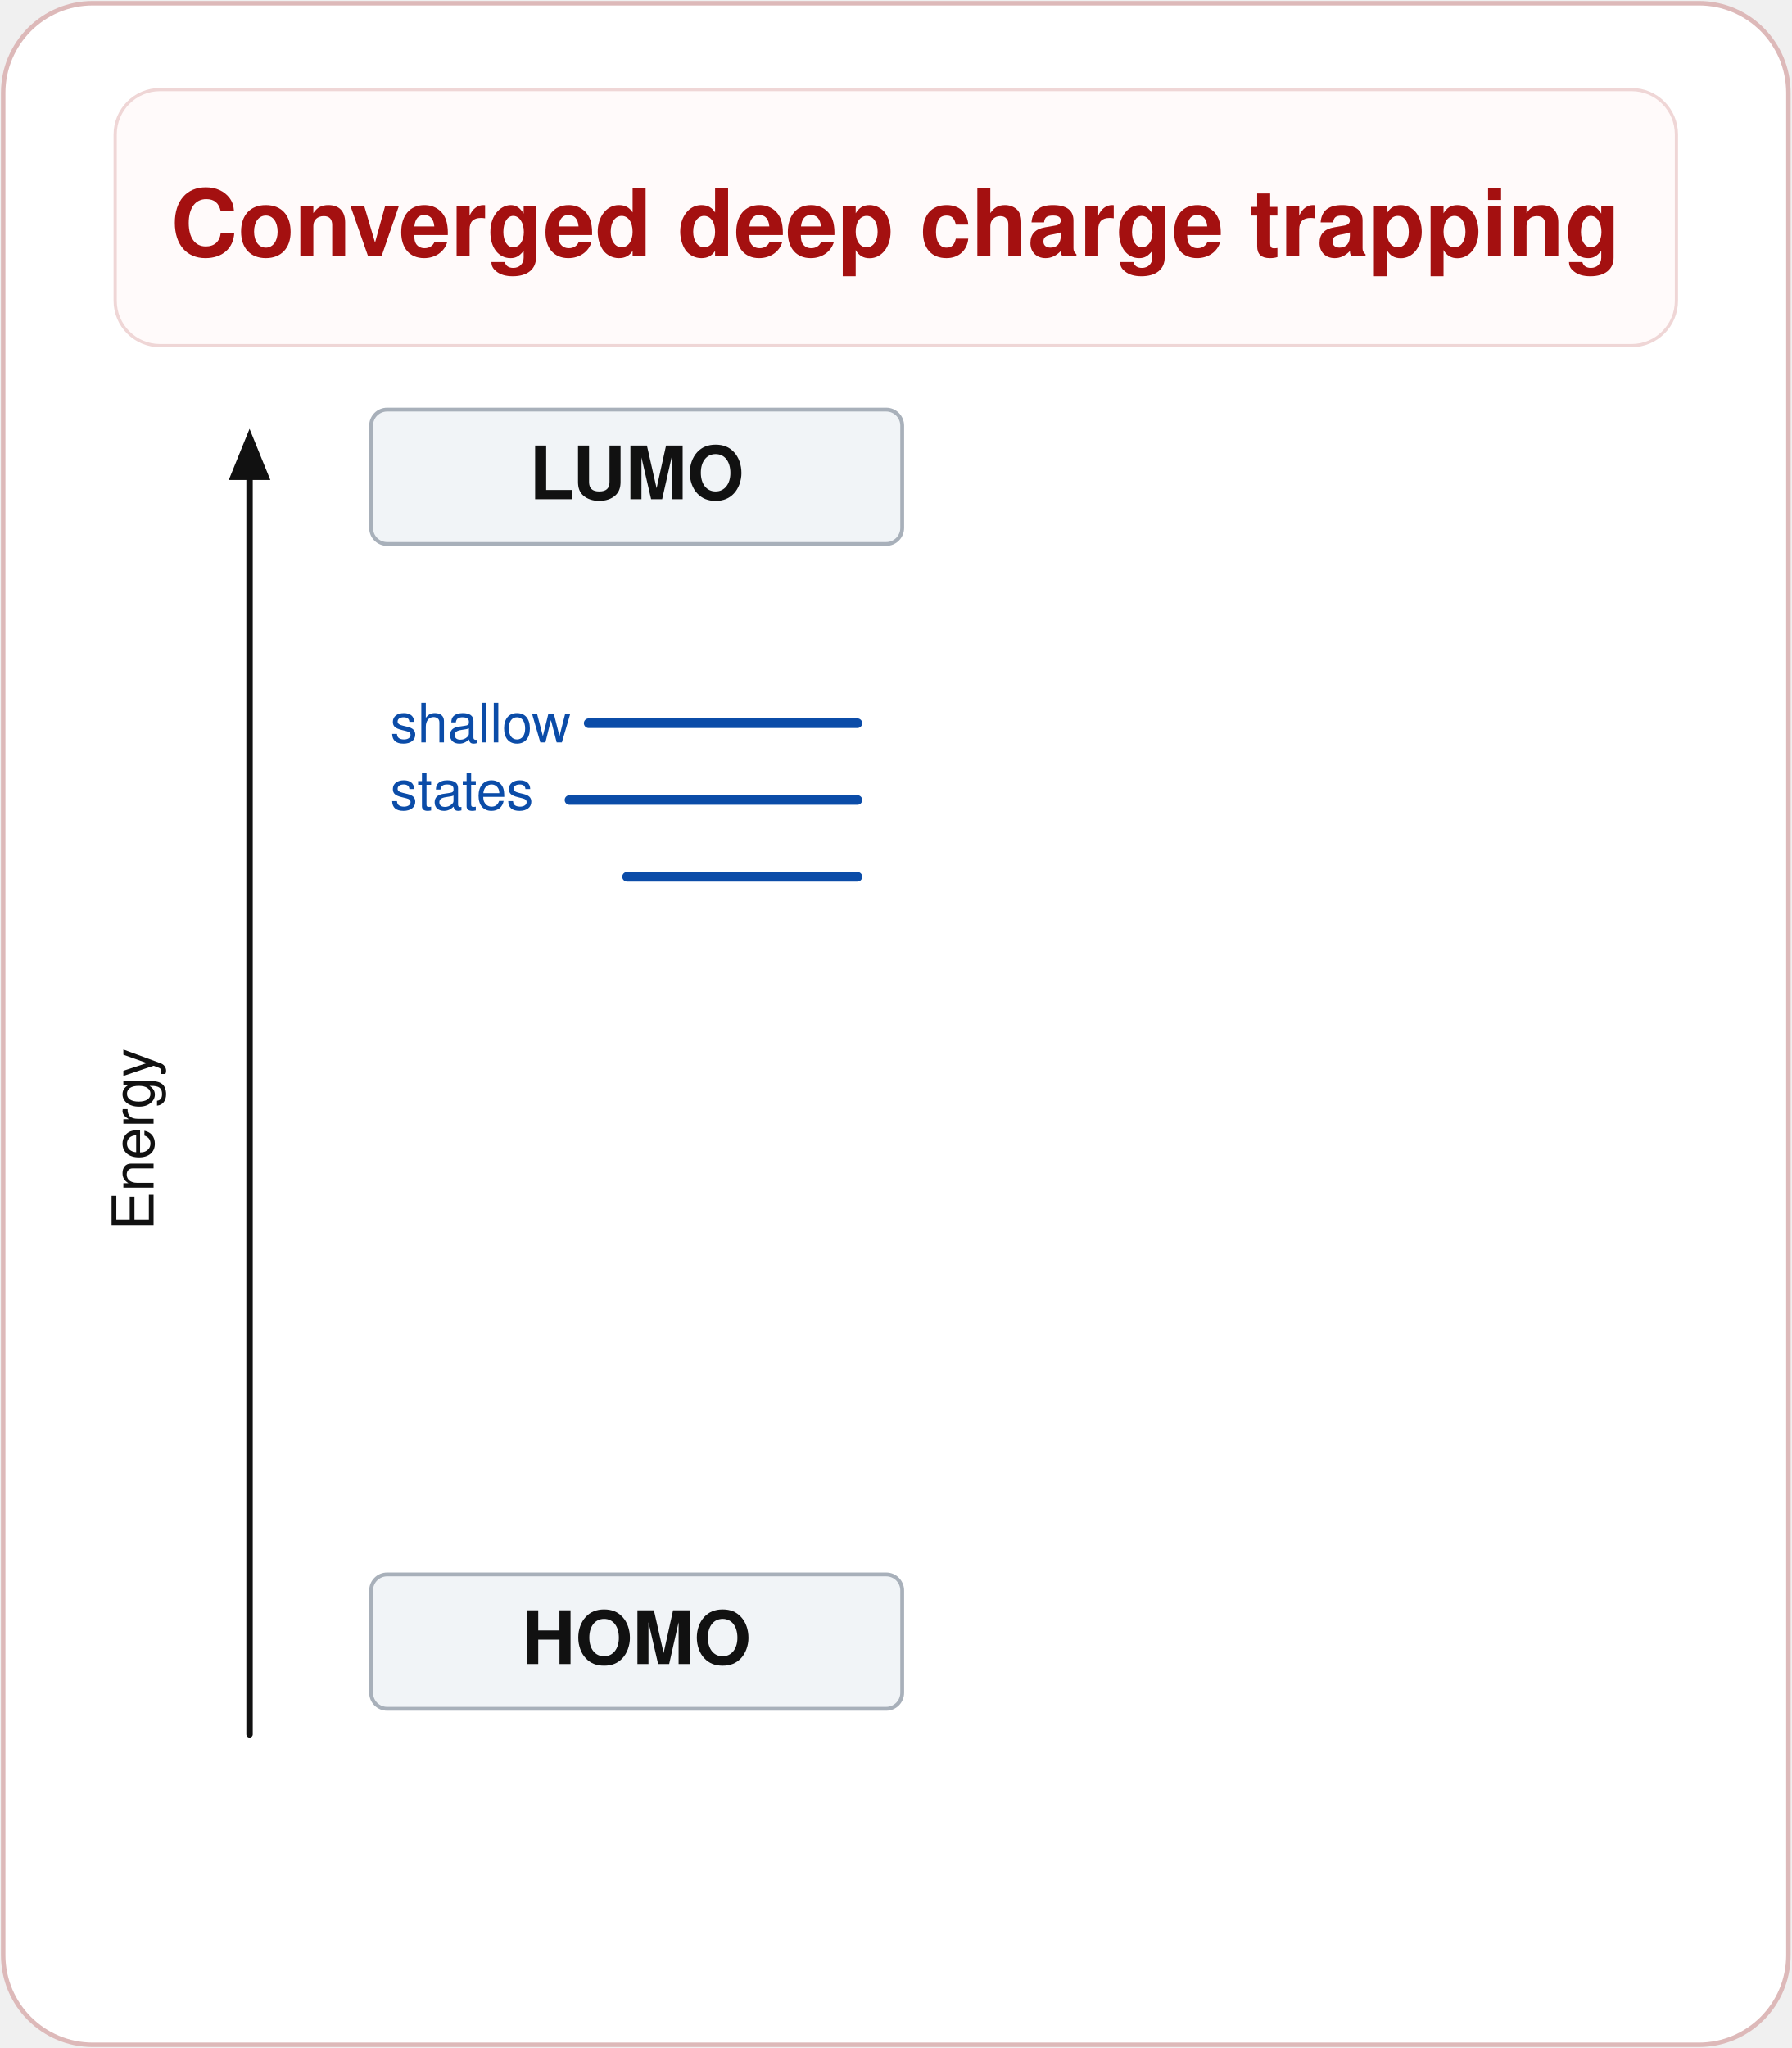
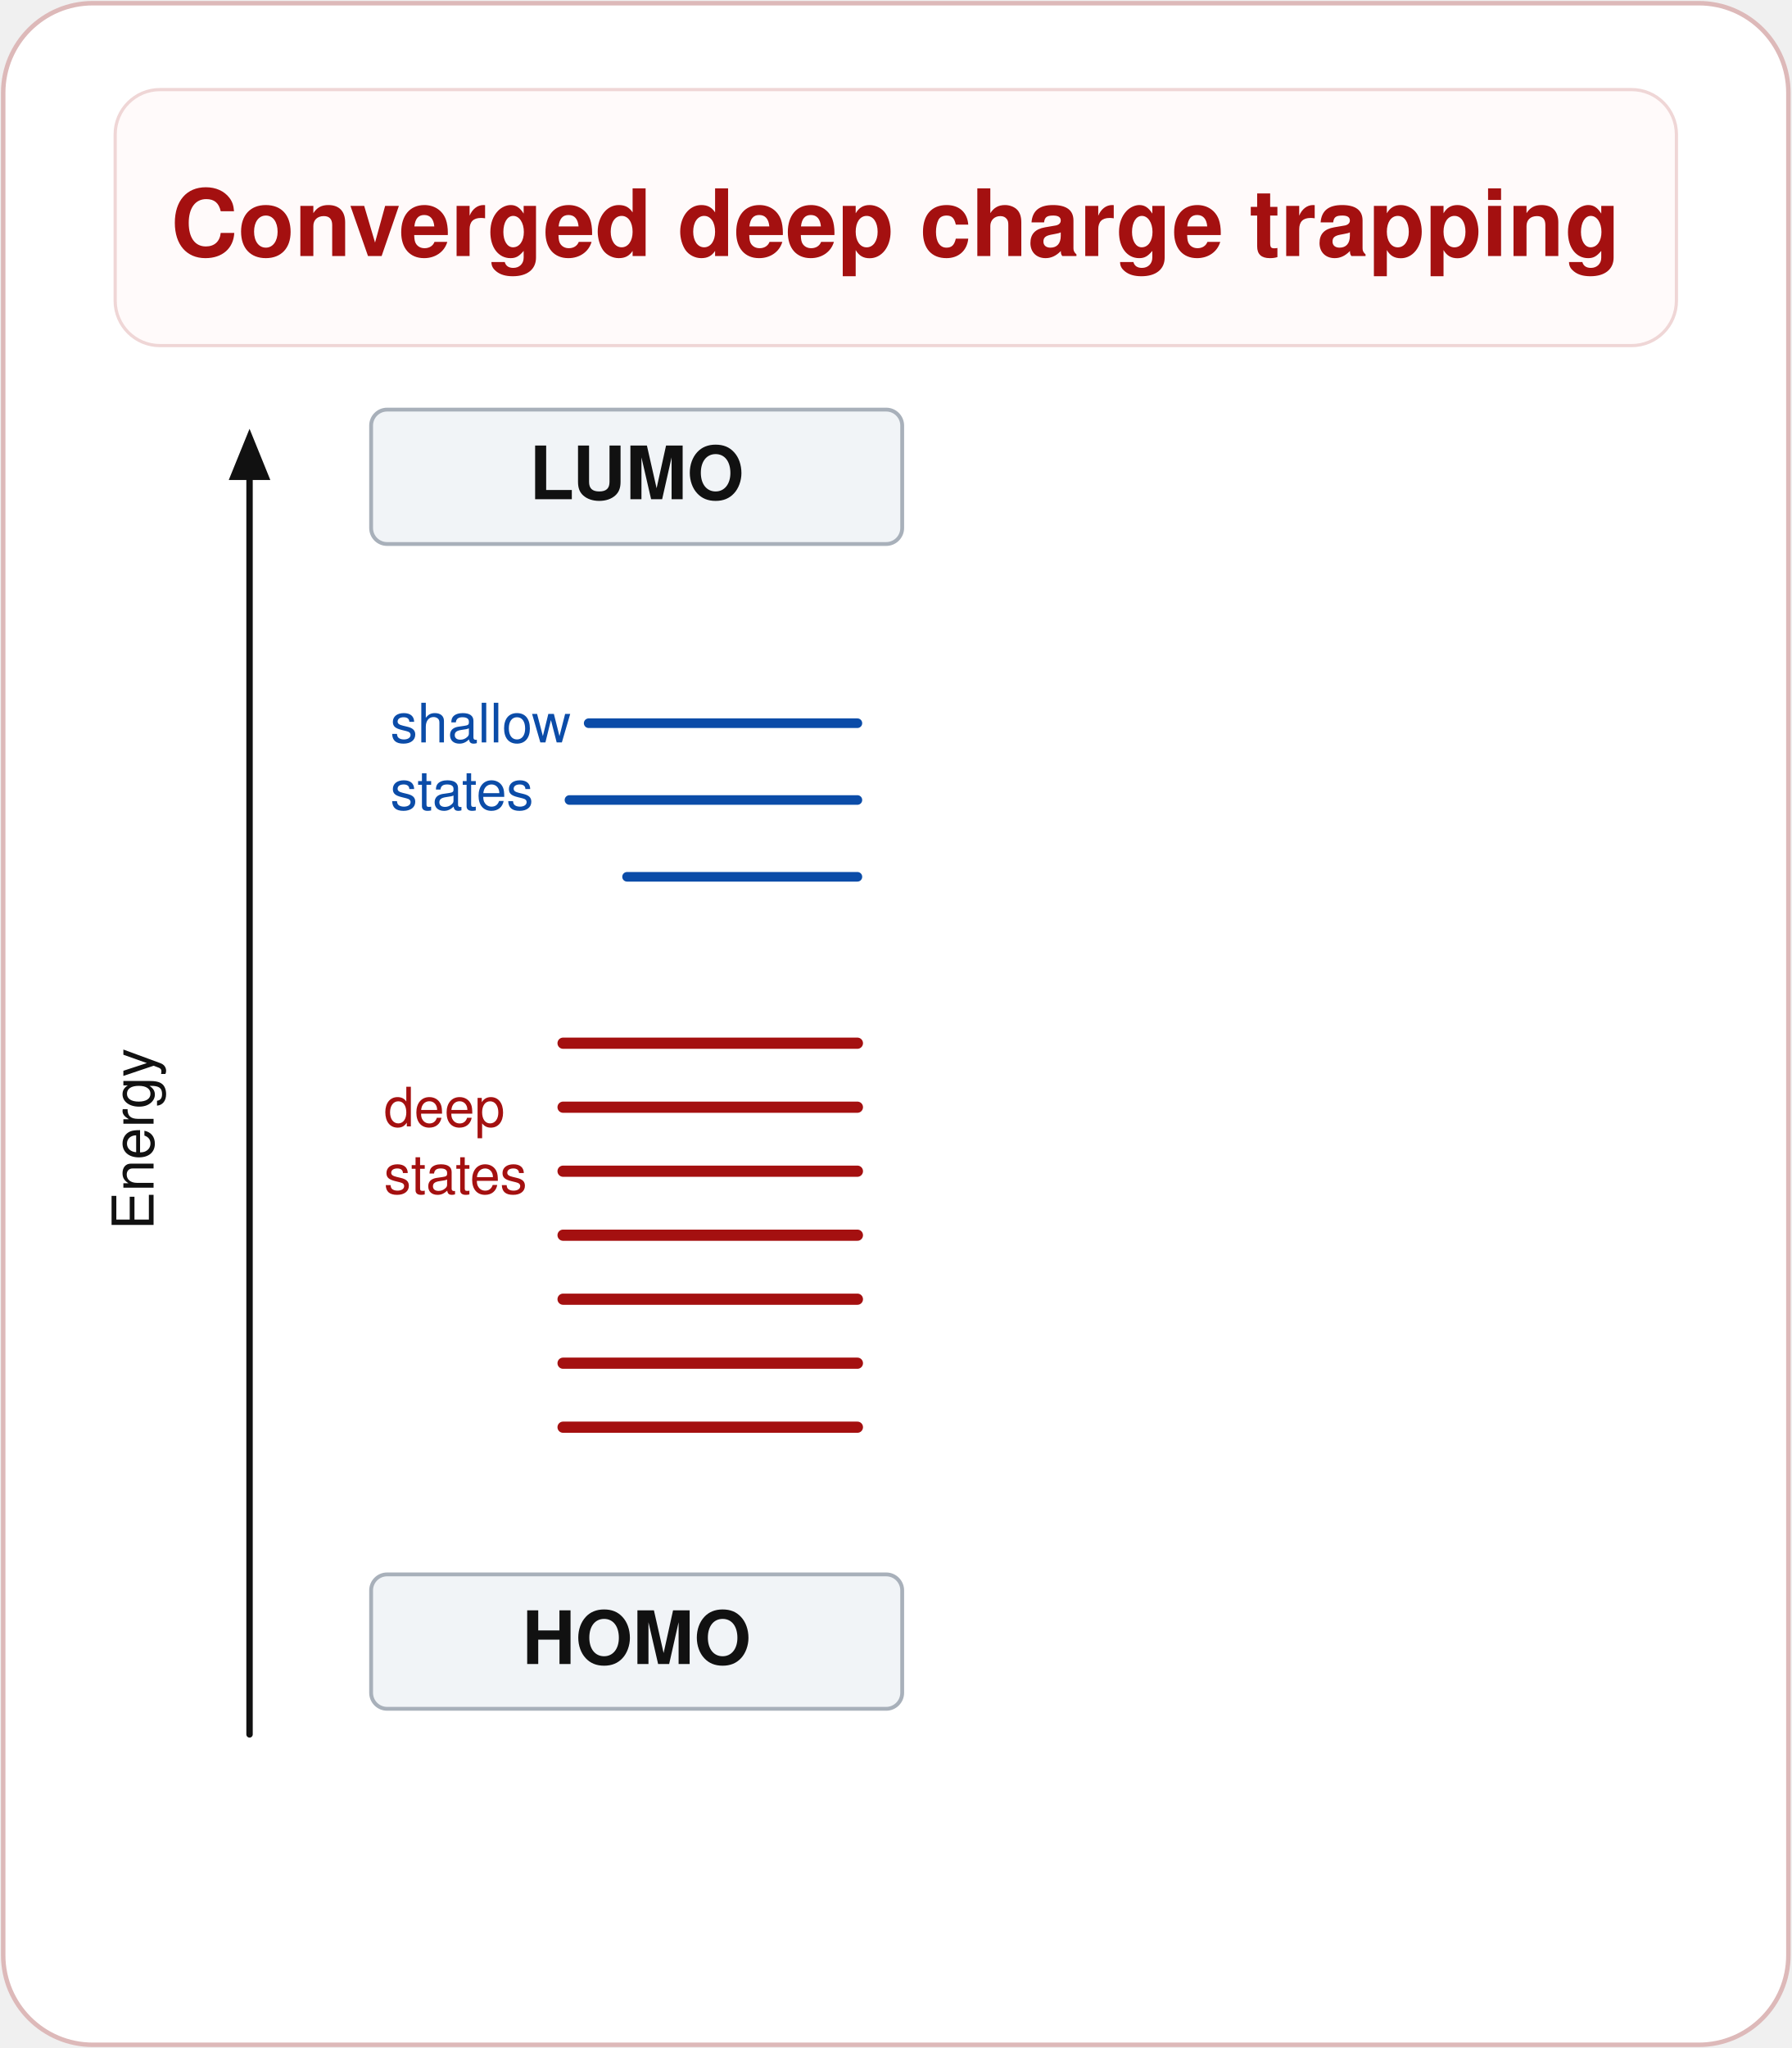
<svg xmlns="http://www.w3.org/2000/svg" width="560" height="640" viewBox="0 0 560 640">
  <defs>
</defs>
  <rect x="1" y="1" width="558" height="638" rx="28" ry="28" fill="#ffffff" stroke="#ddb9b9" stroke-width="1.4" />
  <rect x="36" y="28" width="488" height="80" rx="14" ry="14" fill="#fffafa" stroke="#efd6d6" stroke-width="1.0" />
  <text x="280.0" y="80" font-size="29" fill="#a41010" font-family="Helvetica, Arial, sans-serif" text-anchor="middle" font-weight="700">Converged deep charge trapping</text>
  <path d="M78,542 L78.0,150.0" stroke="#111111" stroke-width="2.0" stroke-linecap="round" opacity="1.0" />
  <path d="M78,134 L71.5,150.0 L84.5,150.0 Z" fill="#111111" opacity="1.0" />
  <text x="0" y="0" font-size="18" fill="#111111" font-family="Helvetica, Arial, sans-serif" transform="translate(48 356) rotate(-90)" text-anchor="middle">Energy</text>
  <rect x="116" y="128" width="166" height="42" rx="5" ry="5" fill="#f1f4f7" stroke="#a8b0ba" stroke-width="1.2" />
  <text x="199" y="156" font-size="23" fill="#111111" font-family="Helvetica, Arial, sans-serif" text-anchor="middle" font-weight="700">LUMO</text>
  <rect x="116" y="492" width="166" height="42" rx="5" ry="5" fill="#f1f4f7" stroke="#a8b0ba" stroke-width="1.2" />
  <text x="199" y="520" font-size="23" fill="#111111" font-family="Helvetica, Arial, sans-serif" text-anchor="middle" font-weight="700">HOMO</text>
  <text x="122" y="232" font-size="17" fill="#0b4ca8" font-family="Helvetica, Arial, sans-serif" text-anchor="start">shallow</text>
  <text x="122" y="253" font-size="17" fill="#0b4ca8" font-family="Helvetica, Arial, sans-serif" text-anchor="start">states</text>
  <path d="M184,226 L268,226" stroke="#0b4ca8" stroke-width="3.0" stroke-linecap="round" />
  <path d="M178,250 L268,250" stroke="#0b4ca8" stroke-width="3.0" stroke-linecap="round" />
  <path d="M196,274 L268,274" stroke="#0b4ca8" stroke-width="3.0" stroke-linecap="round" />
+   <text x="120" y="352" font-size="17" fill="#a41010" font-family="Helvetica, Arial, sans-serif" text-anchor="start">deep</text>
+   <text x="120" y="373" font-size="17" fill="#a41010" font-family="Helvetica, Arial, sans-serif" text-anchor="start">states</text>
+   <path d="M176,326 L268,326" stroke="#a41010" stroke-width="3.5" stroke-linecap="round" />
+   <path d="M176,346 L268,346" stroke="#a41010" stroke-width="3.5" stroke-linecap="round" />
+   <path d="M176,366 L268,366" stroke="#a41010" stroke-width="3.5" stroke-linecap="round" />
+   <path d="M176,386 L268,386" stroke="#a41010" stroke-width="3.5" stroke-linecap="round" />
+   <path d="M176,406 L268,406" stroke="#a41010" stroke-width="3.5" stroke-linecap="round" />
+   <path d="M176,426 L268,426" stroke="#a41010" stroke-width="3.5" stroke-linecap="round" />
+   <path d="M176,446 L268,446" stroke="#a41010" stroke-width="3.5" stroke-linecap="round" />
</svg>
